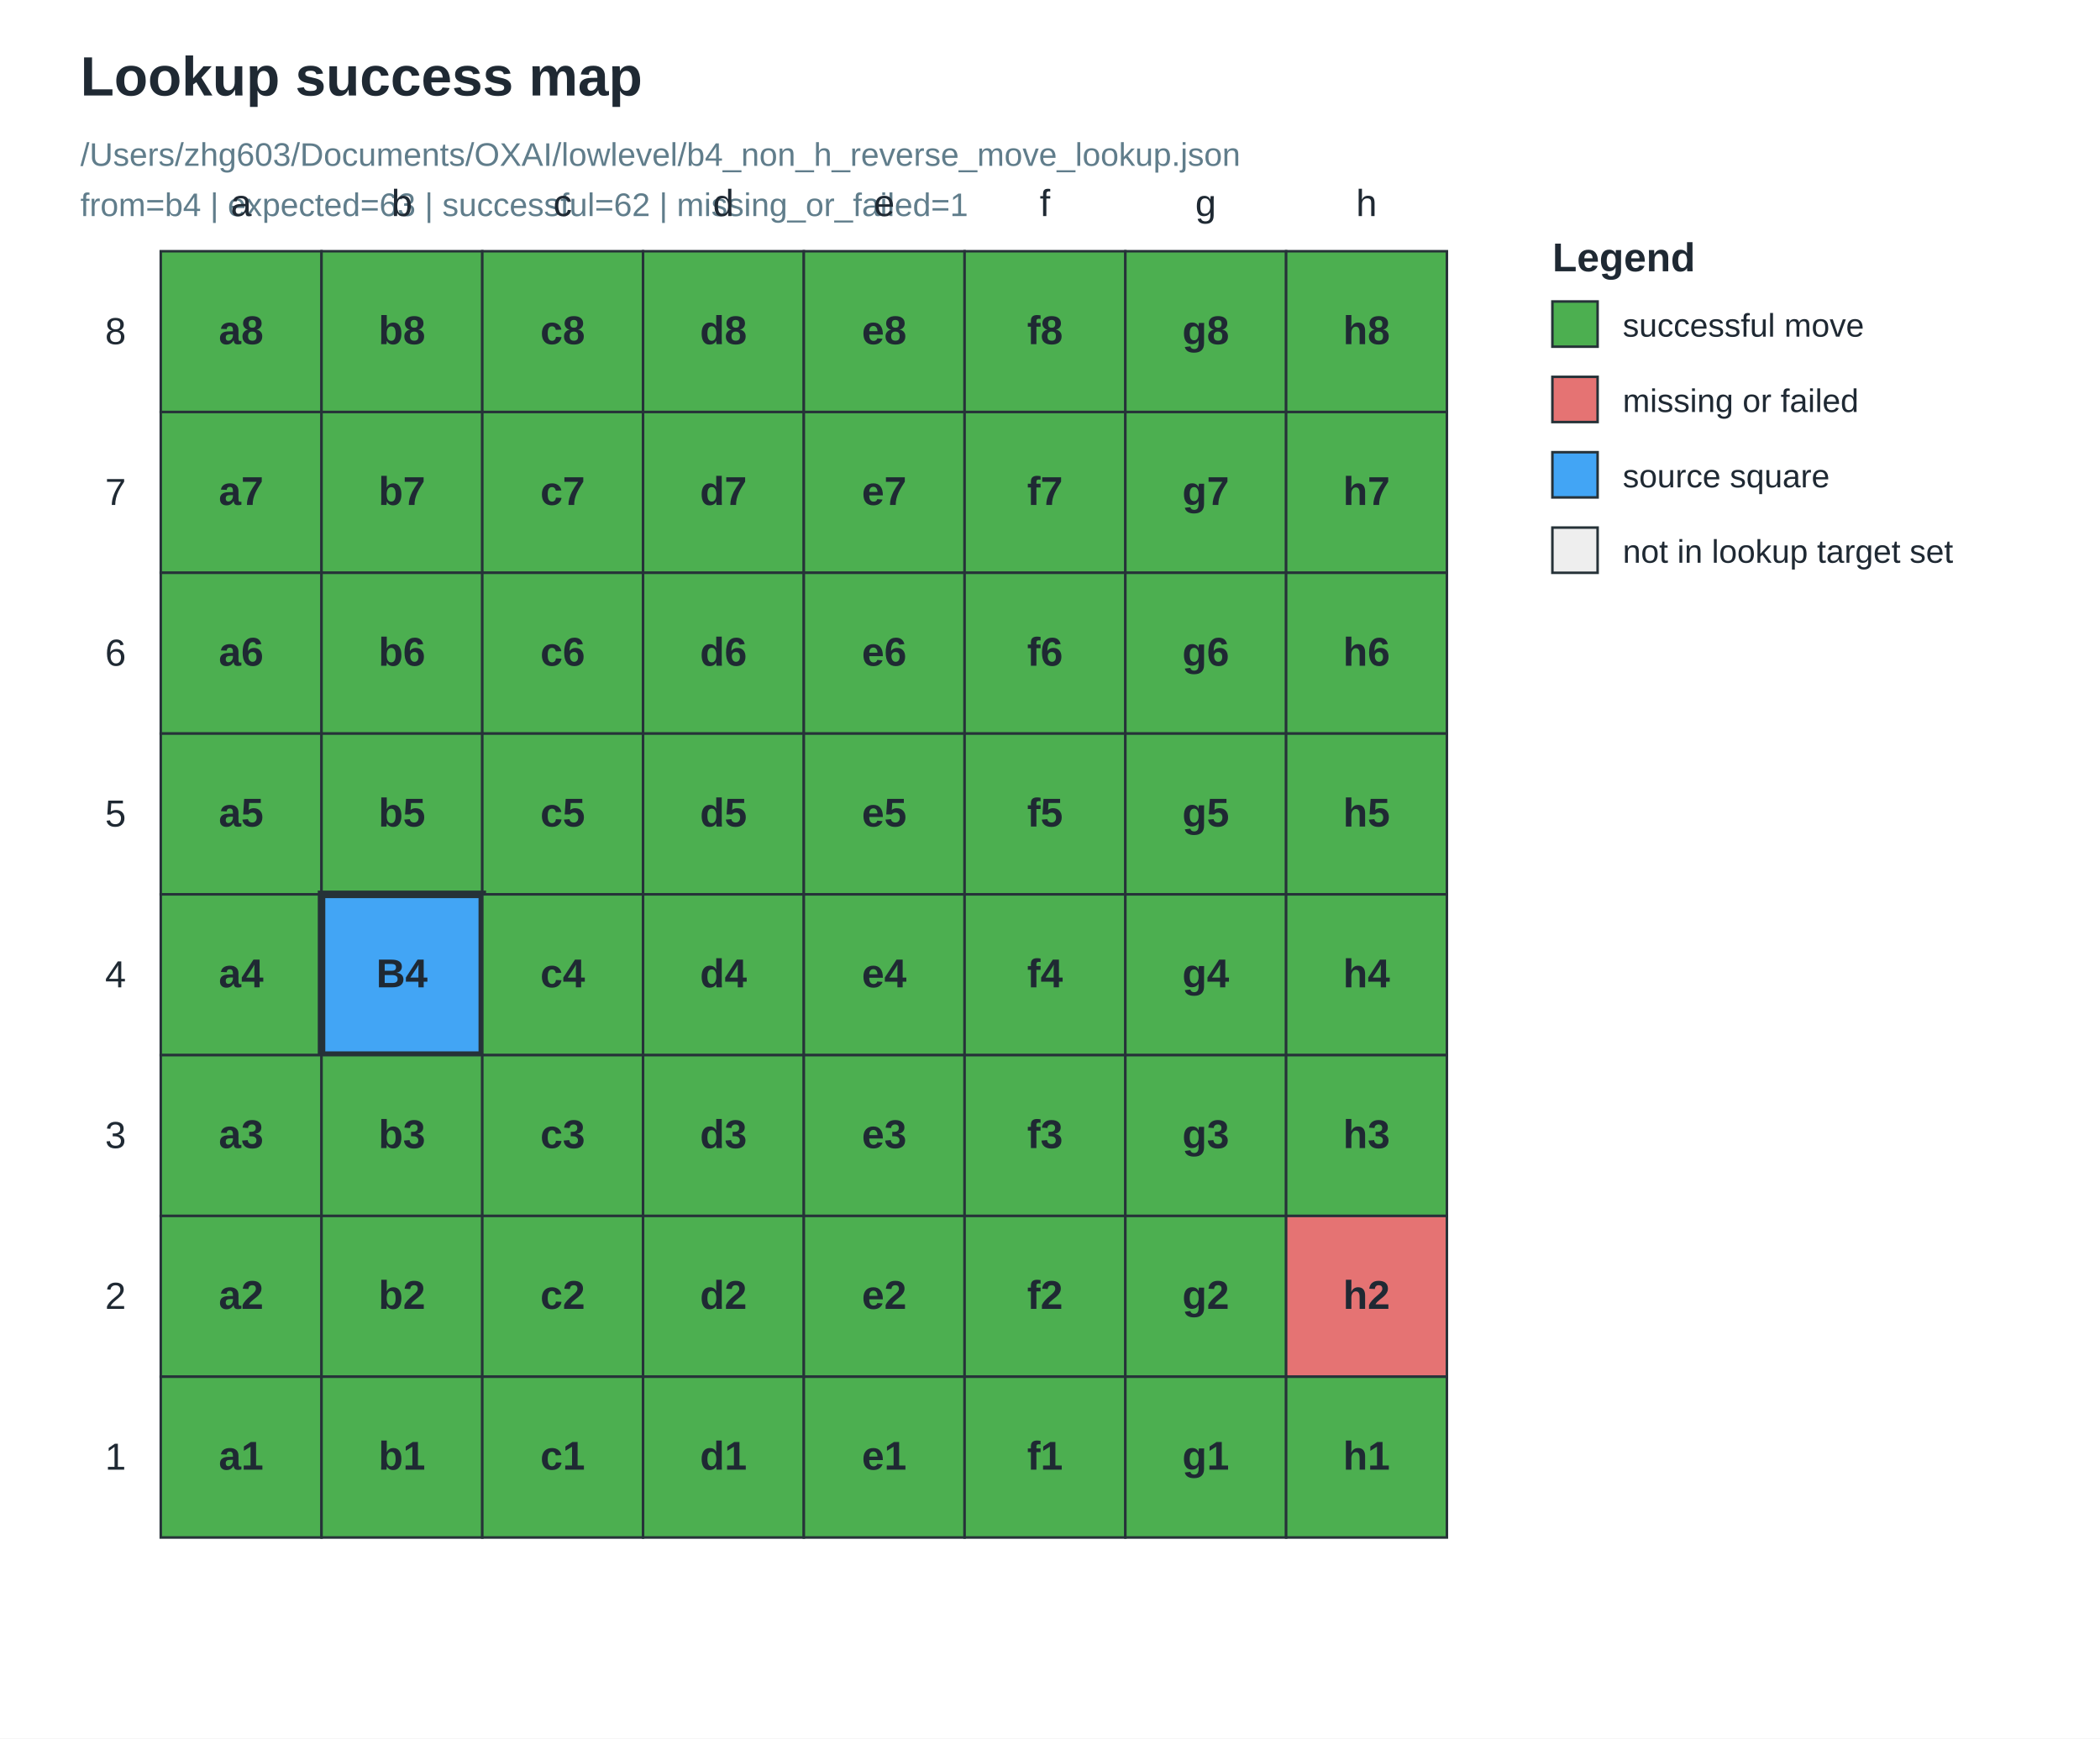
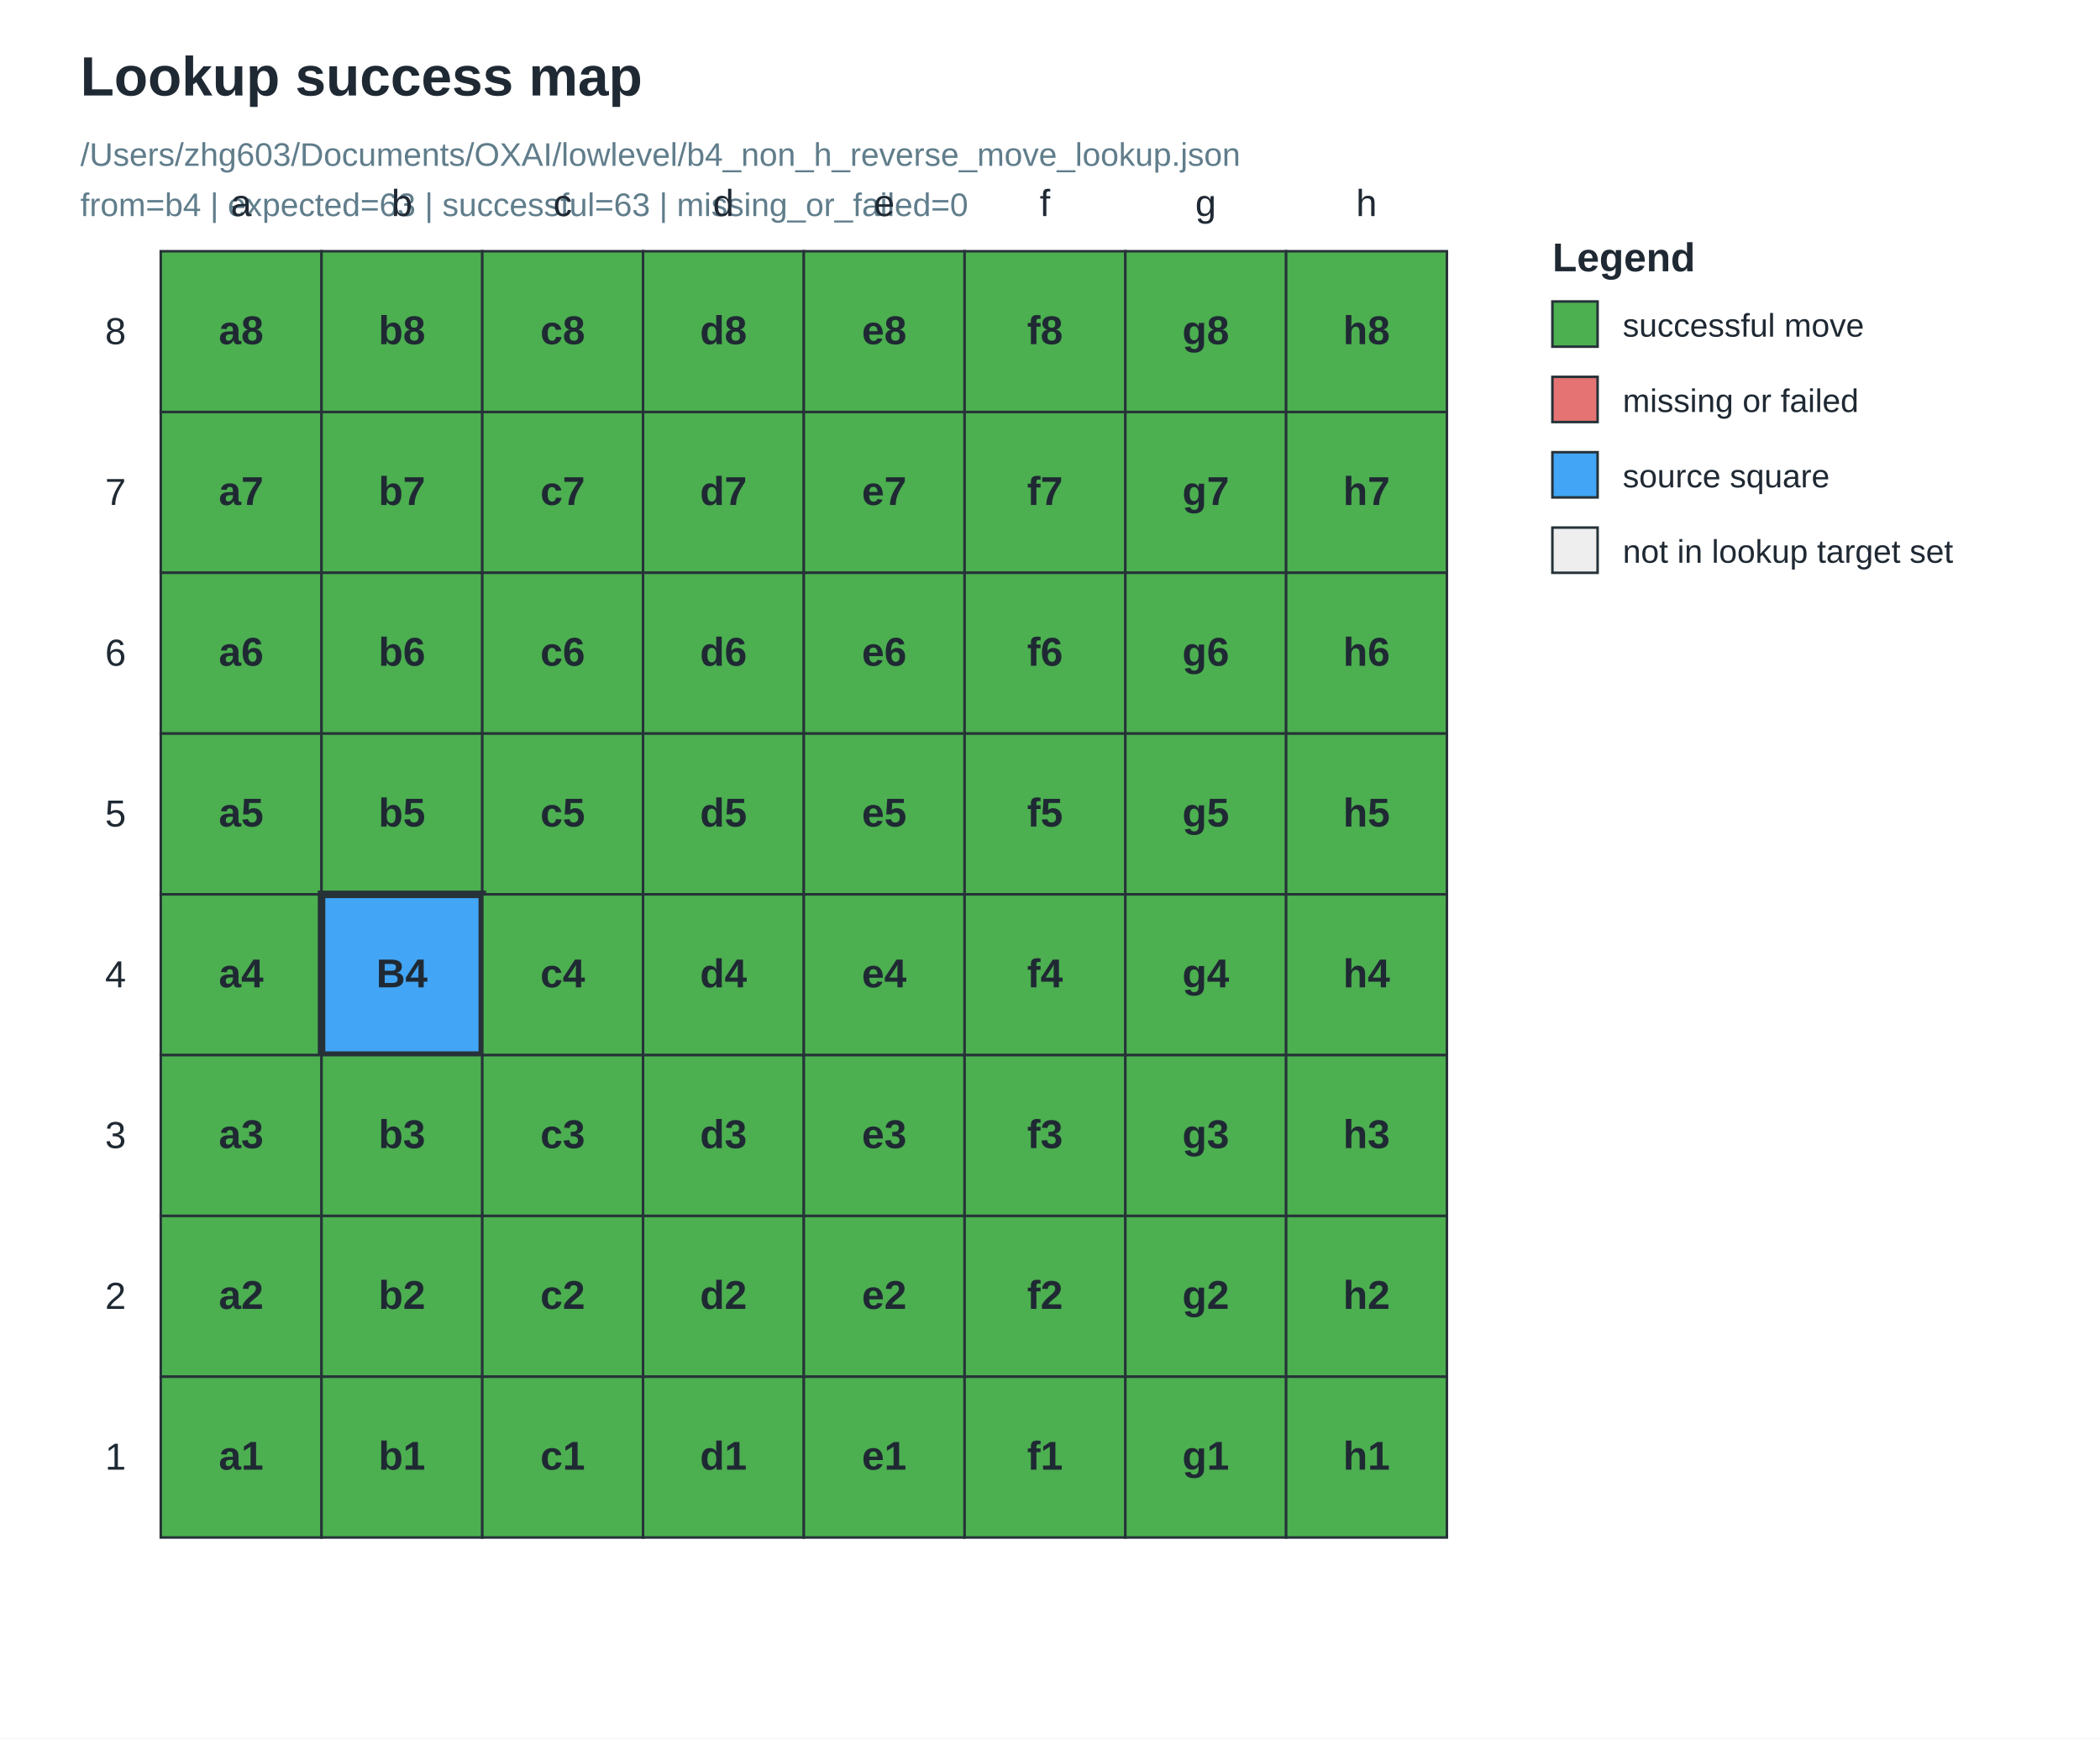
<svg xmlns="http://www.w3.org/2000/svg" width="836" height="692" viewBox="0 0 836 692">
  <rect width="100%" height="100%" fill="white" />
  <text x="32" y="38" font-family="Arial, sans-serif" font-size="22" font-weight="700" fill="#1f2933">Lookup success map</text>
  <text x="32" y="66" font-family="Arial, sans-serif" font-size="13" fill="#607d8b">/Users/zhg603/Documents/OXAI/lowlevel/b4_non_h_reverse_move_lookup.json</text>
-   <text x="32" y="86" font-family="Arial, sans-serif" font-size="13" fill="#607d8b">from=b4 | expected=63 | successful=62 | missing_or_failed=1</text>
+   <text x="32" y="86" font-family="Arial, sans-serif" font-size="13" fill="#607d8b">from=b4 | expected=63 | successful=63 | missing_or_failed=0</text>
  <text x="96.0" y="86" text-anchor="middle" font-family="Arial, sans-serif" font-size="15" fill="#1f2933">a</text>
  <text x="160.0" y="86" text-anchor="middle" font-family="Arial, sans-serif" font-size="15" fill="#1f2933">b</text>
  <text x="224.0" y="86" text-anchor="middle" font-family="Arial, sans-serif" font-size="15" fill="#1f2933">c</text>
  <text x="288.0" y="86" text-anchor="middle" font-family="Arial, sans-serif" font-size="15" fill="#1f2933">d</text>
  <text x="352.0" y="86" text-anchor="middle" font-family="Arial, sans-serif" font-size="15" fill="#1f2933">e</text>
  <text x="416.0" y="86" text-anchor="middle" font-family="Arial, sans-serif" font-size="15" fill="#1f2933">f</text>
  <text x="480.0" y="86" text-anchor="middle" font-family="Arial, sans-serif" font-size="15" fill="#1f2933">g</text>
  <text x="544.0" y="86" text-anchor="middle" font-family="Arial, sans-serif" font-size="15" fill="#1f2933">h</text>
  <text x="46" y="137.0" text-anchor="middle" font-family="Arial, sans-serif" font-size="15" fill="#1f2933">8</text>
  <text x="46" y="201.0" text-anchor="middle" font-family="Arial, sans-serif" font-size="15" fill="#1f2933">7</text>
  <text x="46" y="265.0" text-anchor="middle" font-family="Arial, sans-serif" font-size="15" fill="#1f2933">6</text>
  <text x="46" y="329.0" text-anchor="middle" font-family="Arial, sans-serif" font-size="15" fill="#1f2933">5</text>
  <text x="46" y="393.0" text-anchor="middle" font-family="Arial, sans-serif" font-size="15" fill="#1f2933">4</text>
  <text x="46" y="457.0" text-anchor="middle" font-family="Arial, sans-serif" font-size="15" fill="#1f2933">3</text>
  <text x="46" y="521.0" text-anchor="middle" font-family="Arial, sans-serif" font-size="15" fill="#1f2933">2</text>
  <text x="46" y="585.0" text-anchor="middle" font-family="Arial, sans-serif" font-size="15" fill="#1f2933">1</text>
  <rect x="64" y="100" width="64" height="64" fill="#4caf50" stroke="#263238" stroke-width="1">
</rect>
  <text x="96.0" y="137.0" text-anchor="middle" font-family="Arial, sans-serif" font-size="16" font-weight="700" fill="#1f2933">a8</text>
  <rect x="128" y="100" width="64" height="64" fill="#4caf50" stroke="#263238" stroke-width="1">
</rect>
  <text x="160.0" y="137.0" text-anchor="middle" font-family="Arial, sans-serif" font-size="16" font-weight="700" fill="#1f2933">b8</text>
  <rect x="192" y="100" width="64" height="64" fill="#4caf50" stroke="#263238" stroke-width="1">
</rect>
  <text x="224.0" y="137.0" text-anchor="middle" font-family="Arial, sans-serif" font-size="16" font-weight="700" fill="#1f2933">c8</text>
  <rect x="256" y="100" width="64" height="64" fill="#4caf50" stroke="#263238" stroke-width="1">
</rect>
  <text x="288.0" y="137.0" text-anchor="middle" font-family="Arial, sans-serif" font-size="16" font-weight="700" fill="#1f2933">d8</text>
  <rect x="320" y="100" width="64" height="64" fill="#4caf50" stroke="#263238" stroke-width="1">
</rect>
  <text x="352.0" y="137.0" text-anchor="middle" font-family="Arial, sans-serif" font-size="16" font-weight="700" fill="#1f2933">e8</text>
  <rect x="384" y="100" width="64" height="64" fill="#4caf50" stroke="#263238" stroke-width="1">
</rect>
  <text x="416.0" y="137.0" text-anchor="middle" font-family="Arial, sans-serif" font-size="16" font-weight="700" fill="#1f2933">f8</text>
  <rect x="448" y="100" width="64" height="64" fill="#4caf50" stroke="#263238" stroke-width="1">
</rect>
  <text x="480.0" y="137.0" text-anchor="middle" font-family="Arial, sans-serif" font-size="16" font-weight="700" fill="#1f2933">g8</text>
  <rect x="512" y="100" width="64" height="64" fill="#4caf50" stroke="#263238" stroke-width="1">
</rect>
  <text x="544.0" y="137.0" text-anchor="middle" font-family="Arial, sans-serif" font-size="16" font-weight="700" fill="#1f2933">h8</text>
  <rect x="64" y="164" width="64" height="64" fill="#4caf50" stroke="#263238" stroke-width="1">
</rect>
  <text x="96.0" y="201.0" text-anchor="middle" font-family="Arial, sans-serif" font-size="16" font-weight="700" fill="#1f2933">a7</text>
  <rect x="128" y="164" width="64" height="64" fill="#4caf50" stroke="#263238" stroke-width="1">
</rect>
  <text x="160.0" y="201.0" text-anchor="middle" font-family="Arial, sans-serif" font-size="16" font-weight="700" fill="#1f2933">b7</text>
  <rect x="192" y="164" width="64" height="64" fill="#4caf50" stroke="#263238" stroke-width="1">
</rect>
  <text x="224.0" y="201.0" text-anchor="middle" font-family="Arial, sans-serif" font-size="16" font-weight="700" fill="#1f2933">c7</text>
  <rect x="256" y="164" width="64" height="64" fill="#4caf50" stroke="#263238" stroke-width="1">
</rect>
  <text x="288.0" y="201.0" text-anchor="middle" font-family="Arial, sans-serif" font-size="16" font-weight="700" fill="#1f2933">d7</text>
  <rect x="320" y="164" width="64" height="64" fill="#4caf50" stroke="#263238" stroke-width="1">
</rect>
  <text x="352.0" y="201.0" text-anchor="middle" font-family="Arial, sans-serif" font-size="16" font-weight="700" fill="#1f2933">e7</text>
  <rect x="384" y="164" width="64" height="64" fill="#4caf50" stroke="#263238" stroke-width="1">
</rect>
  <text x="416.0" y="201.0" text-anchor="middle" font-family="Arial, sans-serif" font-size="16" font-weight="700" fill="#1f2933">f7</text>
  <rect x="448" y="164" width="64" height="64" fill="#4caf50" stroke="#263238" stroke-width="1">
</rect>
  <text x="480.0" y="201.0" text-anchor="middle" font-family="Arial, sans-serif" font-size="16" font-weight="700" fill="#1f2933">g7</text>
  <rect x="512" y="164" width="64" height="64" fill="#4caf50" stroke="#263238" stroke-width="1">
</rect>
  <text x="544.0" y="201.0" text-anchor="middle" font-family="Arial, sans-serif" font-size="16" font-weight="700" fill="#1f2933">h7</text>
  <rect x="64" y="228" width="64" height="64" fill="#4caf50" stroke="#263238" stroke-width="1">
</rect>
  <text x="96.0" y="265.0" text-anchor="middle" font-family="Arial, sans-serif" font-size="16" font-weight="700" fill="#1f2933">a6</text>
  <rect x="128" y="228" width="64" height="64" fill="#4caf50" stroke="#263238" stroke-width="1">
</rect>
  <text x="160.0" y="265.0" text-anchor="middle" font-family="Arial, sans-serif" font-size="16" font-weight="700" fill="#1f2933">b6</text>
  <rect x="192" y="228" width="64" height="64" fill="#4caf50" stroke="#263238" stroke-width="1">
</rect>
  <text x="224.0" y="265.0" text-anchor="middle" font-family="Arial, sans-serif" font-size="16" font-weight="700" fill="#1f2933">c6</text>
  <rect x="256" y="228" width="64" height="64" fill="#4caf50" stroke="#263238" stroke-width="1">
</rect>
  <text x="288.0" y="265.0" text-anchor="middle" font-family="Arial, sans-serif" font-size="16" font-weight="700" fill="#1f2933">d6</text>
  <rect x="320" y="228" width="64" height="64" fill="#4caf50" stroke="#263238" stroke-width="1">
</rect>
  <text x="352.0" y="265.0" text-anchor="middle" font-family="Arial, sans-serif" font-size="16" font-weight="700" fill="#1f2933">e6</text>
  <rect x="384" y="228" width="64" height="64" fill="#4caf50" stroke="#263238" stroke-width="1">
</rect>
  <text x="416.0" y="265.0" text-anchor="middle" font-family="Arial, sans-serif" font-size="16" font-weight="700" fill="#1f2933">f6</text>
  <rect x="448" y="228" width="64" height="64" fill="#4caf50" stroke="#263238" stroke-width="1">
</rect>
  <text x="480.0" y="265.0" text-anchor="middle" font-family="Arial, sans-serif" font-size="16" font-weight="700" fill="#1f2933">g6</text>
  <rect x="512" y="228" width="64" height="64" fill="#4caf50" stroke="#263238" stroke-width="1">
</rect>
  <text x="544.0" y="265.0" text-anchor="middle" font-family="Arial, sans-serif" font-size="16" font-weight="700" fill="#1f2933">h6</text>
  <rect x="64" y="292" width="64" height="64" fill="#4caf50" stroke="#263238" stroke-width="1">
</rect>
  <text x="96.0" y="329.0" text-anchor="middle" font-family="Arial, sans-serif" font-size="16" font-weight="700" fill="#1f2933">a5</text>
  <rect x="128" y="292" width="64" height="64" fill="#4caf50" stroke="#263238" stroke-width="1">
</rect>
  <text x="160.0" y="329.0" text-anchor="middle" font-family="Arial, sans-serif" font-size="16" font-weight="700" fill="#1f2933">b5</text>
  <rect x="192" y="292" width="64" height="64" fill="#4caf50" stroke="#263238" stroke-width="1">
</rect>
  <text x="224.0" y="329.0" text-anchor="middle" font-family="Arial, sans-serif" font-size="16" font-weight="700" fill="#1f2933">c5</text>
  <rect x="256" y="292" width="64" height="64" fill="#4caf50" stroke="#263238" stroke-width="1">
</rect>
  <text x="288.0" y="329.0" text-anchor="middle" font-family="Arial, sans-serif" font-size="16" font-weight="700" fill="#1f2933">d5</text>
  <rect x="320" y="292" width="64" height="64" fill="#4caf50" stroke="#263238" stroke-width="1">
</rect>
  <text x="352.0" y="329.0" text-anchor="middle" font-family="Arial, sans-serif" font-size="16" font-weight="700" fill="#1f2933">e5</text>
  <rect x="384" y="292" width="64" height="64" fill="#4caf50" stroke="#263238" stroke-width="1">
</rect>
  <text x="416.0" y="329.0" text-anchor="middle" font-family="Arial, sans-serif" font-size="16" font-weight="700" fill="#1f2933">f5</text>
  <rect x="448" y="292" width="64" height="64" fill="#4caf50" stroke="#263238" stroke-width="1">
</rect>
  <text x="480.0" y="329.0" text-anchor="middle" font-family="Arial, sans-serif" font-size="16" font-weight="700" fill="#1f2933">g5</text>
  <rect x="512" y="292" width="64" height="64" fill="#4caf50" stroke="#263238" stroke-width="1">
</rect>
  <text x="544.0" y="329.0" text-anchor="middle" font-family="Arial, sans-serif" font-size="16" font-weight="700" fill="#1f2933">h5</text>
  <rect x="64" y="356" width="64" height="64" fill="#4caf50" stroke="#263238" stroke-width="1">
</rect>
  <text x="96.0" y="393.0" text-anchor="middle" font-family="Arial, sans-serif" font-size="16" font-weight="700" fill="#1f2933">a4</text>
  <rect x="128" y="356" width="64" height="64" fill="#42a5f5" stroke="#263238" stroke-width="3">
</rect>
  <text x="160.0" y="393.0" text-anchor="middle" font-family="Arial, sans-serif" font-size="16" font-weight="700" fill="#1f2933">B4</text>
  <rect x="192" y="356" width="64" height="64" fill="#4caf50" stroke="#263238" stroke-width="1">
</rect>
  <text x="224.0" y="393.0" text-anchor="middle" font-family="Arial, sans-serif" font-size="16" font-weight="700" fill="#1f2933">c4</text>
  <rect x="256" y="356" width="64" height="64" fill="#4caf50" stroke="#263238" stroke-width="1">
</rect>
  <text x="288.0" y="393.0" text-anchor="middle" font-family="Arial, sans-serif" font-size="16" font-weight="700" fill="#1f2933">d4</text>
  <rect x="320" y="356" width="64" height="64" fill="#4caf50" stroke="#263238" stroke-width="1">
</rect>
  <text x="352.0" y="393.0" text-anchor="middle" font-family="Arial, sans-serif" font-size="16" font-weight="700" fill="#1f2933">e4</text>
  <rect x="384" y="356" width="64" height="64" fill="#4caf50" stroke="#263238" stroke-width="1">
</rect>
  <text x="416.0" y="393.0" text-anchor="middle" font-family="Arial, sans-serif" font-size="16" font-weight="700" fill="#1f2933">f4</text>
  <rect x="448" y="356" width="64" height="64" fill="#4caf50" stroke="#263238" stroke-width="1">
</rect>
  <text x="480.0" y="393.0" text-anchor="middle" font-family="Arial, sans-serif" font-size="16" font-weight="700" fill="#1f2933">g4</text>
  <rect x="512" y="356" width="64" height="64" fill="#4caf50" stroke="#263238" stroke-width="1">
</rect>
  <text x="544.0" y="393.0" text-anchor="middle" font-family="Arial, sans-serif" font-size="16" font-weight="700" fill="#1f2933">h4</text>
  <rect x="64" y="420" width="64" height="64" fill="#4caf50" stroke="#263238" stroke-width="1">
</rect>
  <text x="96.0" y="457.0" text-anchor="middle" font-family="Arial, sans-serif" font-size="16" font-weight="700" fill="#1f2933">a3</text>
  <rect x="128" y="420" width="64" height="64" fill="#4caf50" stroke="#263238" stroke-width="1">
</rect>
  <text x="160.0" y="457.0" text-anchor="middle" font-family="Arial, sans-serif" font-size="16" font-weight="700" fill="#1f2933">b3</text>
  <rect x="192" y="420" width="64" height="64" fill="#4caf50" stroke="#263238" stroke-width="1">
</rect>
  <text x="224.0" y="457.0" text-anchor="middle" font-family="Arial, sans-serif" font-size="16" font-weight="700" fill="#1f2933">c3</text>
  <rect x="256" y="420" width="64" height="64" fill="#4caf50" stroke="#263238" stroke-width="1">
</rect>
  <text x="288.0" y="457.0" text-anchor="middle" font-family="Arial, sans-serif" font-size="16" font-weight="700" fill="#1f2933">d3</text>
  <rect x="320" y="420" width="64" height="64" fill="#4caf50" stroke="#263238" stroke-width="1">
</rect>
  <text x="352.0" y="457.0" text-anchor="middle" font-family="Arial, sans-serif" font-size="16" font-weight="700" fill="#1f2933">e3</text>
  <rect x="384" y="420" width="64" height="64" fill="#4caf50" stroke="#263238" stroke-width="1">
</rect>
  <text x="416.0" y="457.0" text-anchor="middle" font-family="Arial, sans-serif" font-size="16" font-weight="700" fill="#1f2933">f3</text>
  <rect x="448" y="420" width="64" height="64" fill="#4caf50" stroke="#263238" stroke-width="1">
</rect>
  <text x="480.0" y="457.0" text-anchor="middle" font-family="Arial, sans-serif" font-size="16" font-weight="700" fill="#1f2933">g3</text>
  <rect x="512" y="420" width="64" height="64" fill="#4caf50" stroke="#263238" stroke-width="1">
</rect>
  <text x="544.0" y="457.0" text-anchor="middle" font-family="Arial, sans-serif" font-size="16" font-weight="700" fill="#1f2933">h3</text>
  <rect x="64" y="484" width="64" height="64" fill="#4caf50" stroke="#263238" stroke-width="1">
</rect>
  <text x="96.0" y="521.0" text-anchor="middle" font-family="Arial, sans-serif" font-size="16" font-weight="700" fill="#1f2933">a2</text>
  <rect x="128" y="484" width="64" height="64" fill="#4caf50" stroke="#263238" stroke-width="1">
</rect>
  <text x="160.0" y="521.0" text-anchor="middle" font-family="Arial, sans-serif" font-size="16" font-weight="700" fill="#1f2933">b2</text>
  <rect x="192" y="484" width="64" height="64" fill="#4caf50" stroke="#263238" stroke-width="1">
</rect>
  <text x="224.0" y="521.0" text-anchor="middle" font-family="Arial, sans-serif" font-size="16" font-weight="700" fill="#1f2933">c2</text>
  <rect x="256" y="484" width="64" height="64" fill="#4caf50" stroke="#263238" stroke-width="1">
</rect>
  <text x="288.0" y="521.0" text-anchor="middle" font-family="Arial, sans-serif" font-size="16" font-weight="700" fill="#1f2933">d2</text>
  <rect x="320" y="484" width="64" height="64" fill="#4caf50" stroke="#263238" stroke-width="1">
</rect>
  <text x="352.0" y="521.0" text-anchor="middle" font-family="Arial, sans-serif" font-size="16" font-weight="700" fill="#1f2933">e2</text>
  <rect x="384" y="484" width="64" height="64" fill="#4caf50" stroke="#263238" stroke-width="1">
</rect>
  <text x="416.0" y="521.0" text-anchor="middle" font-family="Arial, sans-serif" font-size="16" font-weight="700" fill="#1f2933">f2</text>
  <rect x="448" y="484" width="64" height="64" fill="#4caf50" stroke="#263238" stroke-width="1">
</rect>
  <text x="480.0" y="521.0" text-anchor="middle" font-family="Arial, sans-serif" font-size="16" font-weight="700" fill="#1f2933">g2</text>
-   <rect x="512" y="484" width="64" height="64" fill="#e57373" stroke="#263238" stroke-width="1">
+   <rect x="512" y="484" width="64" height="64" fill="#4caf50" stroke="#263238" stroke-width="1">
</rect>
  <text x="544.0" y="521.0" text-anchor="middle" font-family="Arial, sans-serif" font-size="16" font-weight="700" fill="#1f2933">h2</text>
  <rect x="64" y="548" width="64" height="64" fill="#4caf50" stroke="#263238" stroke-width="1">
</rect>
  <text x="96.0" y="585.0" text-anchor="middle" font-family="Arial, sans-serif" font-size="16" font-weight="700" fill="#1f2933">a1</text>
  <rect x="128" y="548" width="64" height="64" fill="#4caf50" stroke="#263238" stroke-width="1">
</rect>
  <text x="160.0" y="585.0" text-anchor="middle" font-family="Arial, sans-serif" font-size="16" font-weight="700" fill="#1f2933">b1</text>
  <rect x="192" y="548" width="64" height="64" fill="#4caf50" stroke="#263238" stroke-width="1">
</rect>
  <text x="224.0" y="585.0" text-anchor="middle" font-family="Arial, sans-serif" font-size="16" font-weight="700" fill="#1f2933">c1</text>
  <rect x="256" y="548" width="64" height="64" fill="#4caf50" stroke="#263238" stroke-width="1">
</rect>
  <text x="288.0" y="585.0" text-anchor="middle" font-family="Arial, sans-serif" font-size="16" font-weight="700" fill="#1f2933">d1</text>
  <rect x="320" y="548" width="64" height="64" fill="#4caf50" stroke="#263238" stroke-width="1">
</rect>
  <text x="352.0" y="585.0" text-anchor="middle" font-family="Arial, sans-serif" font-size="16" font-weight="700" fill="#1f2933">e1</text>
  <rect x="384" y="548" width="64" height="64" fill="#4caf50" stroke="#263238" stroke-width="1">
</rect>
  <text x="416.0" y="585.0" text-anchor="middle" font-family="Arial, sans-serif" font-size="16" font-weight="700" fill="#1f2933">f1</text>
  <rect x="448" y="548" width="64" height="64" fill="#4caf50" stroke="#263238" stroke-width="1">
</rect>
  <text x="480.0" y="585.0" text-anchor="middle" font-family="Arial, sans-serif" font-size="16" font-weight="700" fill="#1f2933">g1</text>
  <rect x="512" y="548" width="64" height="64" fill="#4caf50" stroke="#263238" stroke-width="1">
</rect>
  <text x="544.0" y="585.0" text-anchor="middle" font-family="Arial, sans-serif" font-size="16" font-weight="700" fill="#1f2933">h1</text>
  <text x="618" y="108" font-family="Arial, sans-serif" font-size="16" font-weight="700" fill="#1f2933">Legend</text>
  <rect x="618" y="120" width="18" height="18" fill="#4caf50" stroke="#263238" stroke-width="1" />
  <text x="646" y="134" font-family="Arial, sans-serif" font-size="13" fill="#1f2933">successful move</text>
  <rect x="618" y="150" width="18" height="18" fill="#e57373" stroke="#263238" stroke-width="1" />
  <text x="646" y="164" font-family="Arial, sans-serif" font-size="13" fill="#1f2933">missing or failed</text>
  <rect x="618" y="180" width="18" height="18" fill="#42a5f5" stroke="#263238" stroke-width="1" />
  <text x="646" y="194" font-family="Arial, sans-serif" font-size="13" fill="#1f2933">source square</text>
  <rect x="618" y="210" width="18" height="18" fill="#eeeeee" stroke="#263238" stroke-width="1" />
  <text x="646" y="224" font-family="Arial, sans-serif" font-size="13" fill="#1f2933">not in lookup target set</text>
</svg>
